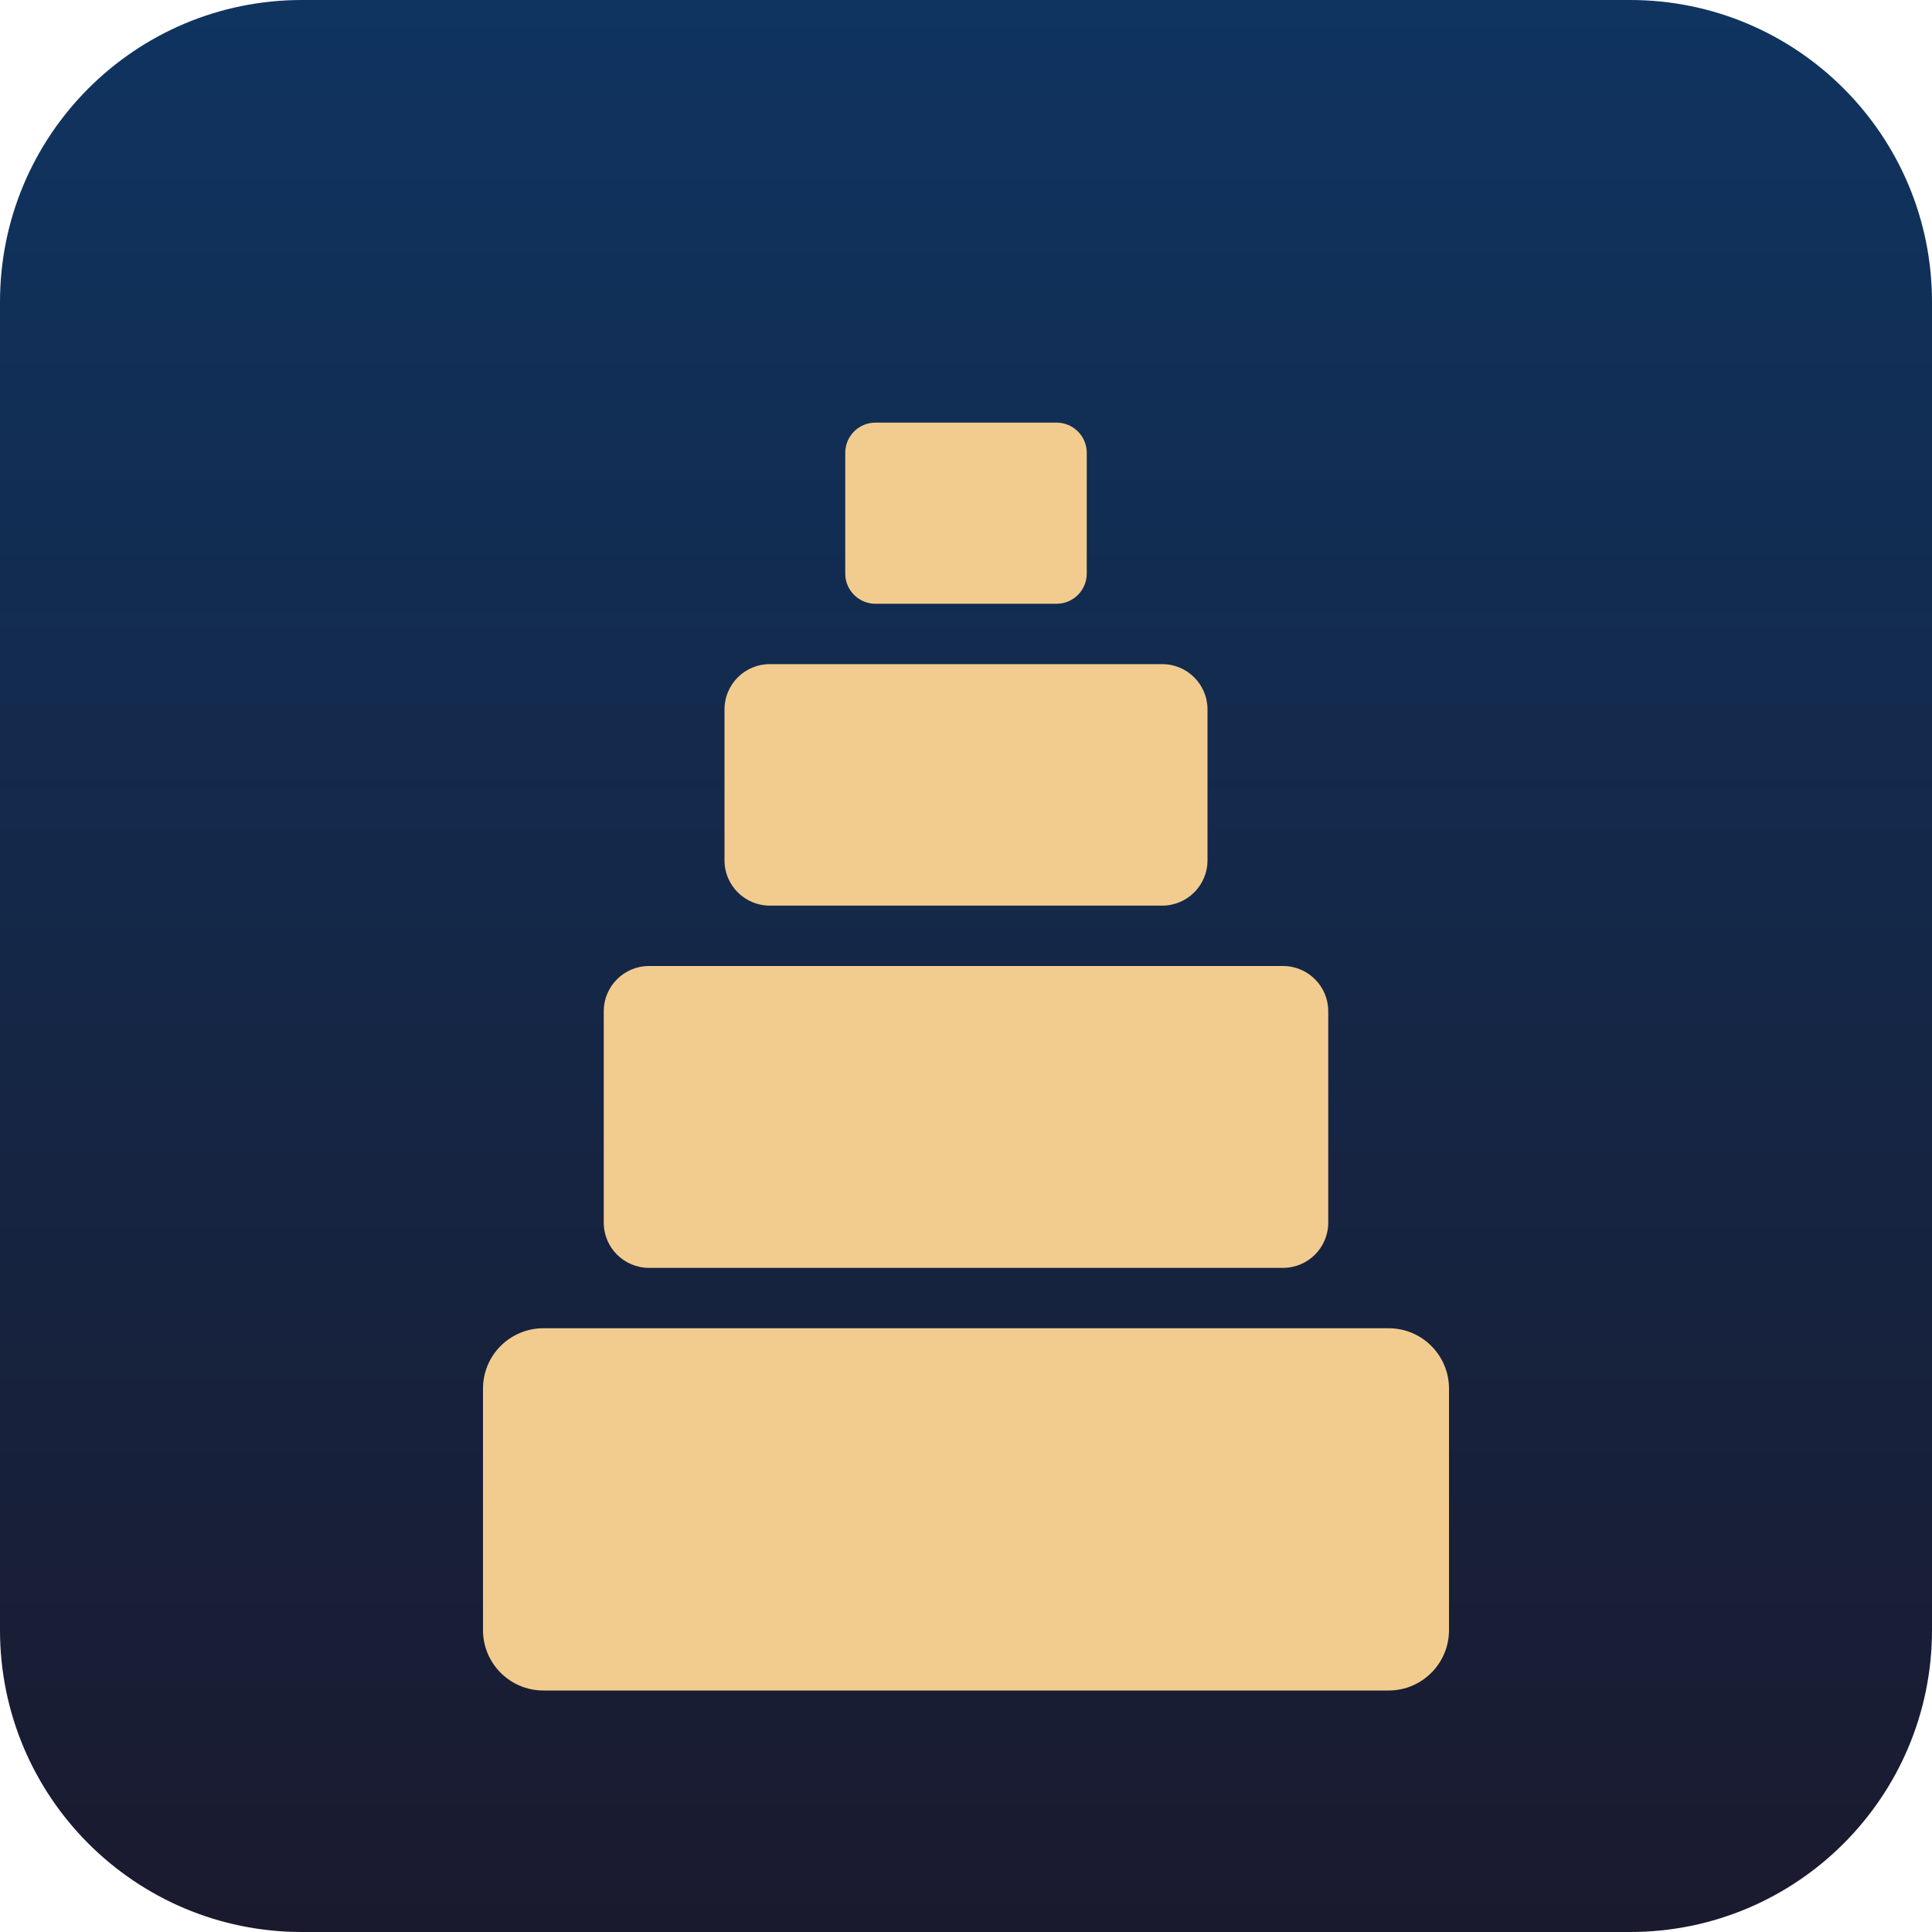
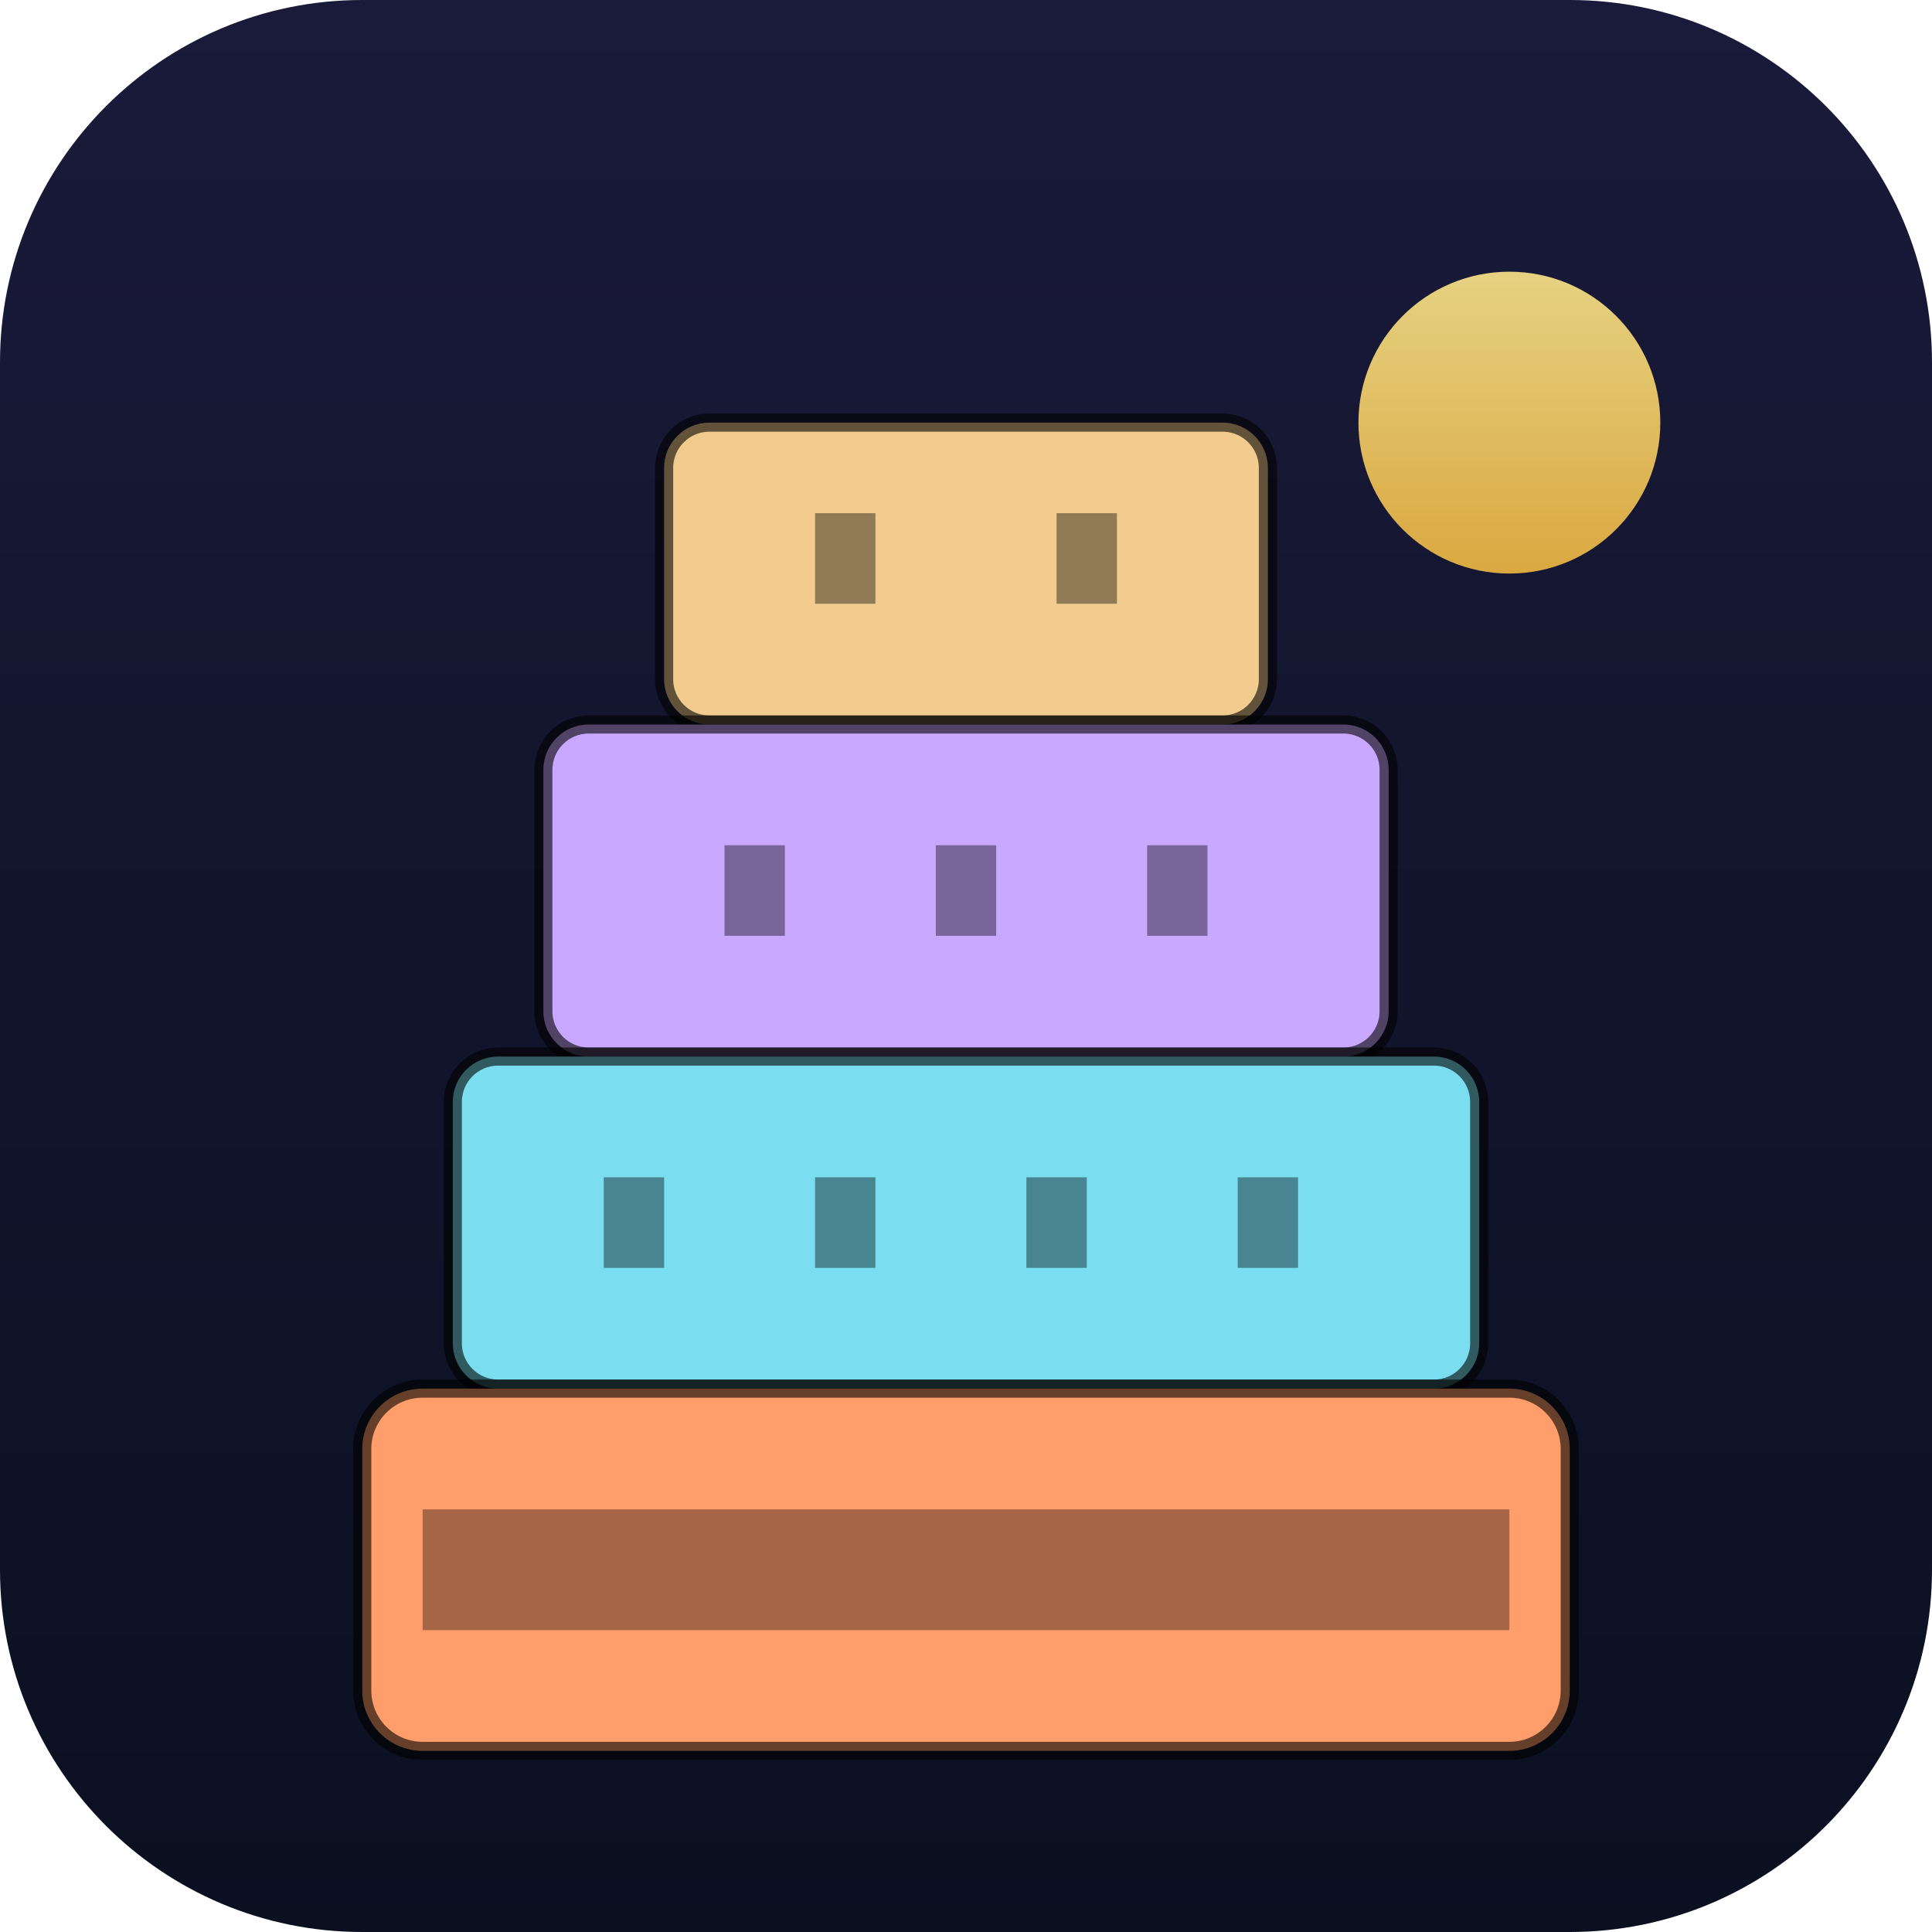
<svg xmlns="http://www.w3.org/2000/svg" viewBox="0 0 64 64">
  <defs>
-     <linearGradient id="g" x1="0" y1="0" x2="0" y2="1">
-       <stop offset="0" stop-color="#0f3460" />
-       <stop offset="1" stop-color="#1a1a2e" />
+     <linearGradient id="bg" x1="0" y1="0" x2="0" y2="1">
+       <stop offset="0" stop-color="#1a1a3a" />
+       <stop offset="1" stop-color="#0a1020" />
+     </linearGradient>
+     <linearGradient id="moon" x1="0" y1="0" x2="0" y2="1">
+       <stop offset="0" stop-color="#fde68a" />
+       <stop offset="1" stop-color="#f0b842" />
    </linearGradient>
  </defs>
-   <rect width="64" height="64" rx="10" fill="url(#g)" />
-   <g fill="#f2cc8f">
-     <rect x="16" y="44" width="32" height="12" rx="2" />
-     <rect x="20" y="32" width="24" height="10" rx="1.5" />
-     <rect x="24" y="22" width="16" height="8" rx="1.5" />
-     <rect x="28" y="14" width="8" height="6" rx="1" />
+   <rect width="64" height="64" rx="12" fill="url(#bg)" />
+   <circle cx="50" cy="14" r="5" fill="url(#moon)" opacity="0.9" />
+   <g stroke="#000" stroke-width="0.6" stroke-opacity="0.6">
+     <rect x="22" y="14" width="20" height="10" rx="1.5" fill="#f2cc8f" />
+     <rect x="18" y="24" width="28" height="11" rx="1.5" fill="#c9a8ff" />
+     <rect x="15" y="35" width="34" height="11" rx="1.5" fill="#7adef0" />
+     <rect x="12" y="46" width="40" height="12" rx="2" fill="#ff9d6b" />
  </g>
+   <g fill="#000" fill-opacity="0.4">
+     <rect x="27" y="17" width="2" height="3" />
+     <rect x="35" y="17" width="2" height="3" />
+     <rect x="24" y="28" width="2" height="3" />
+     <rect x="31" y="28" width="2" height="3" />
+     <rect x="38" y="28" width="2" height="3" />
+     <rect x="20" y="39" width="2" height="3" />
+     <rect x="27" y="39" width="2" height="3" />
+     <rect x="34" y="39" width="2" height="3" />
+     <rect x="41" y="39" width="2" height="3" />
+   </g>
+   <rect x="14" y="50" width="36" height="4" fill="#000" fill-opacity="0.35" />
</svg>
